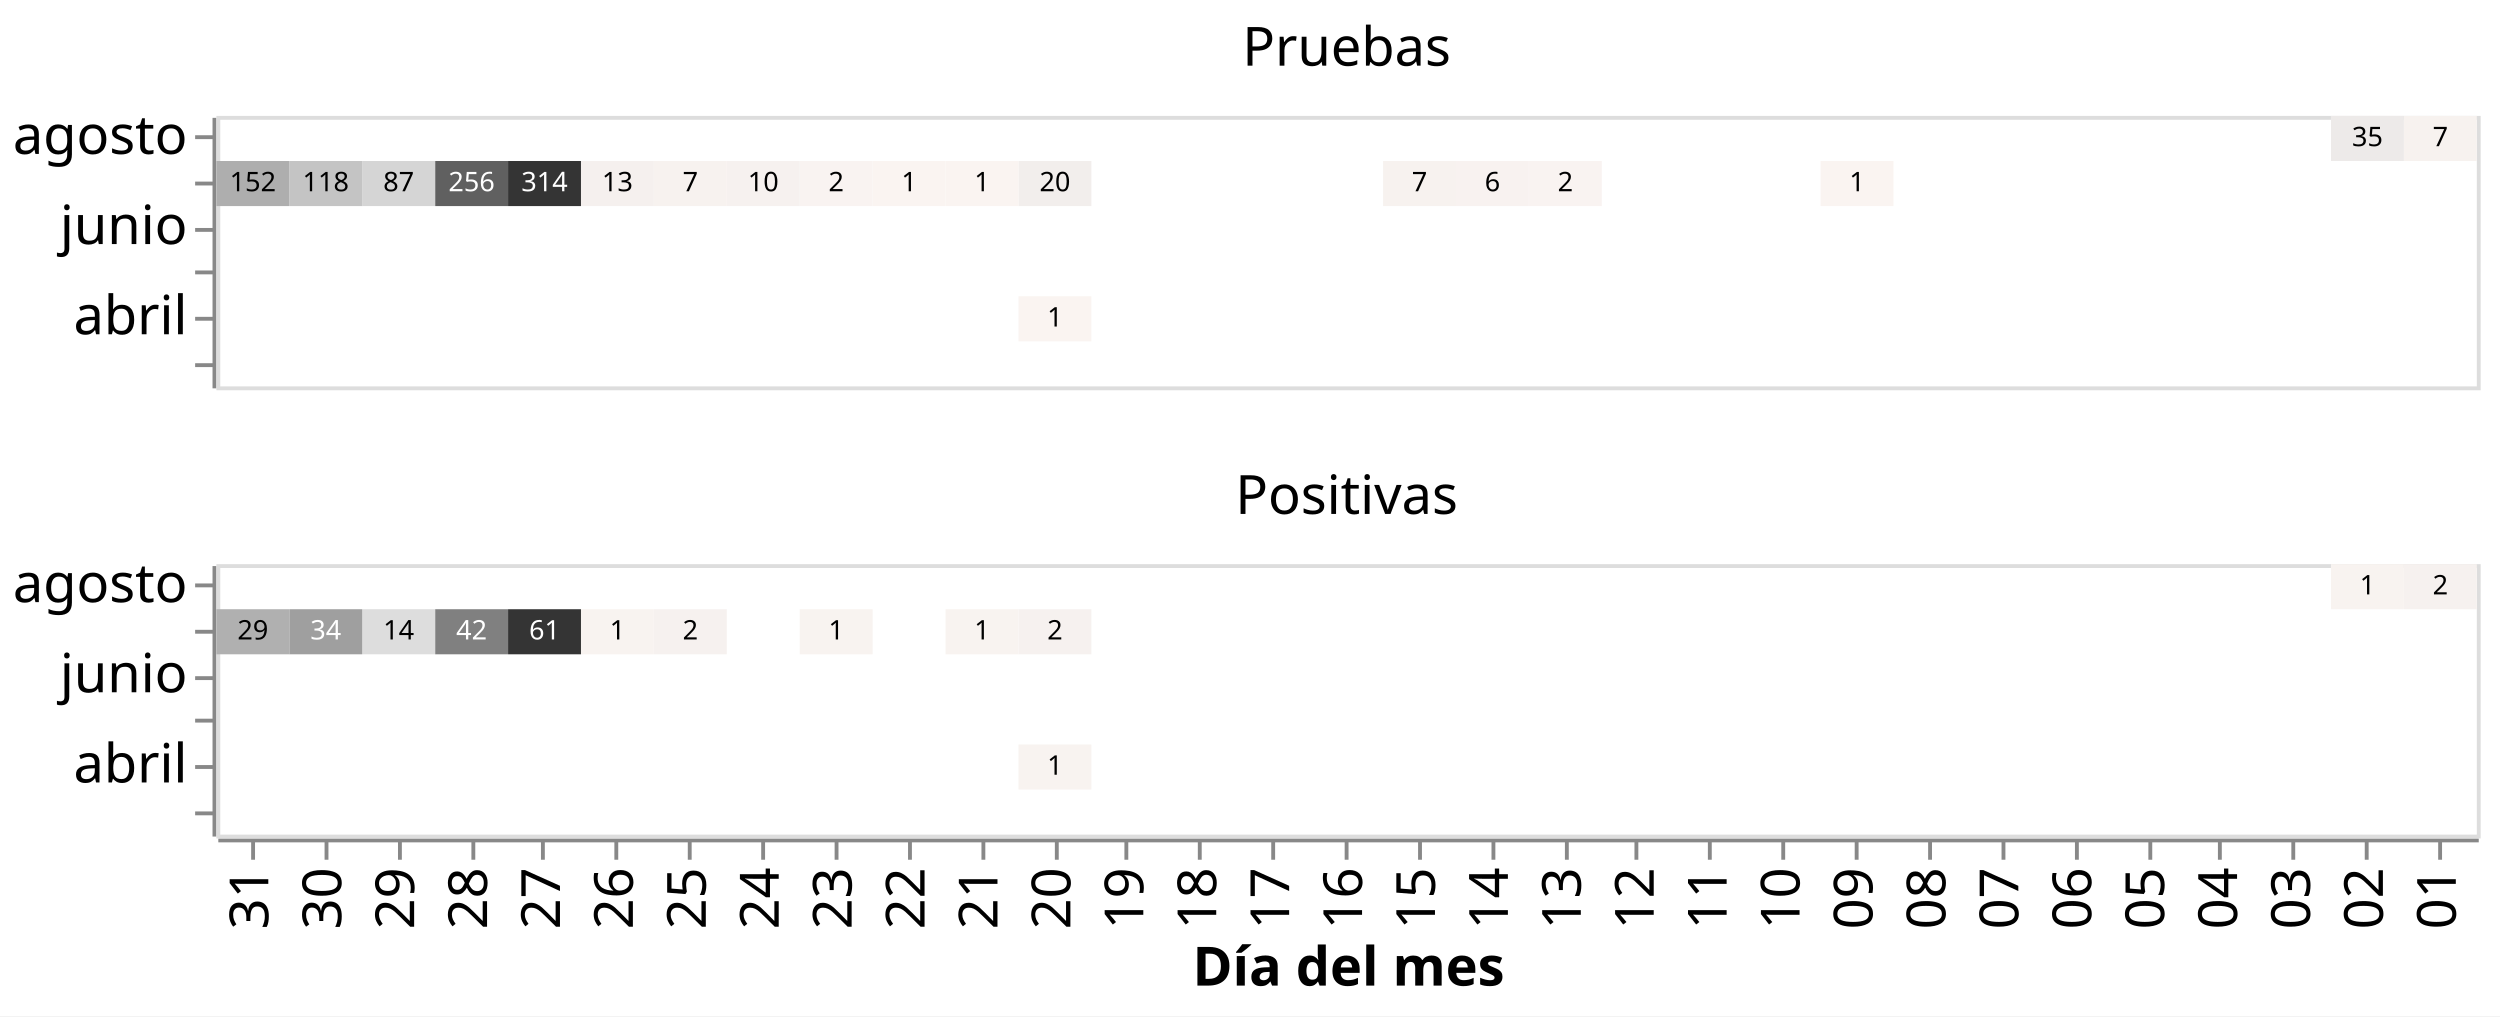
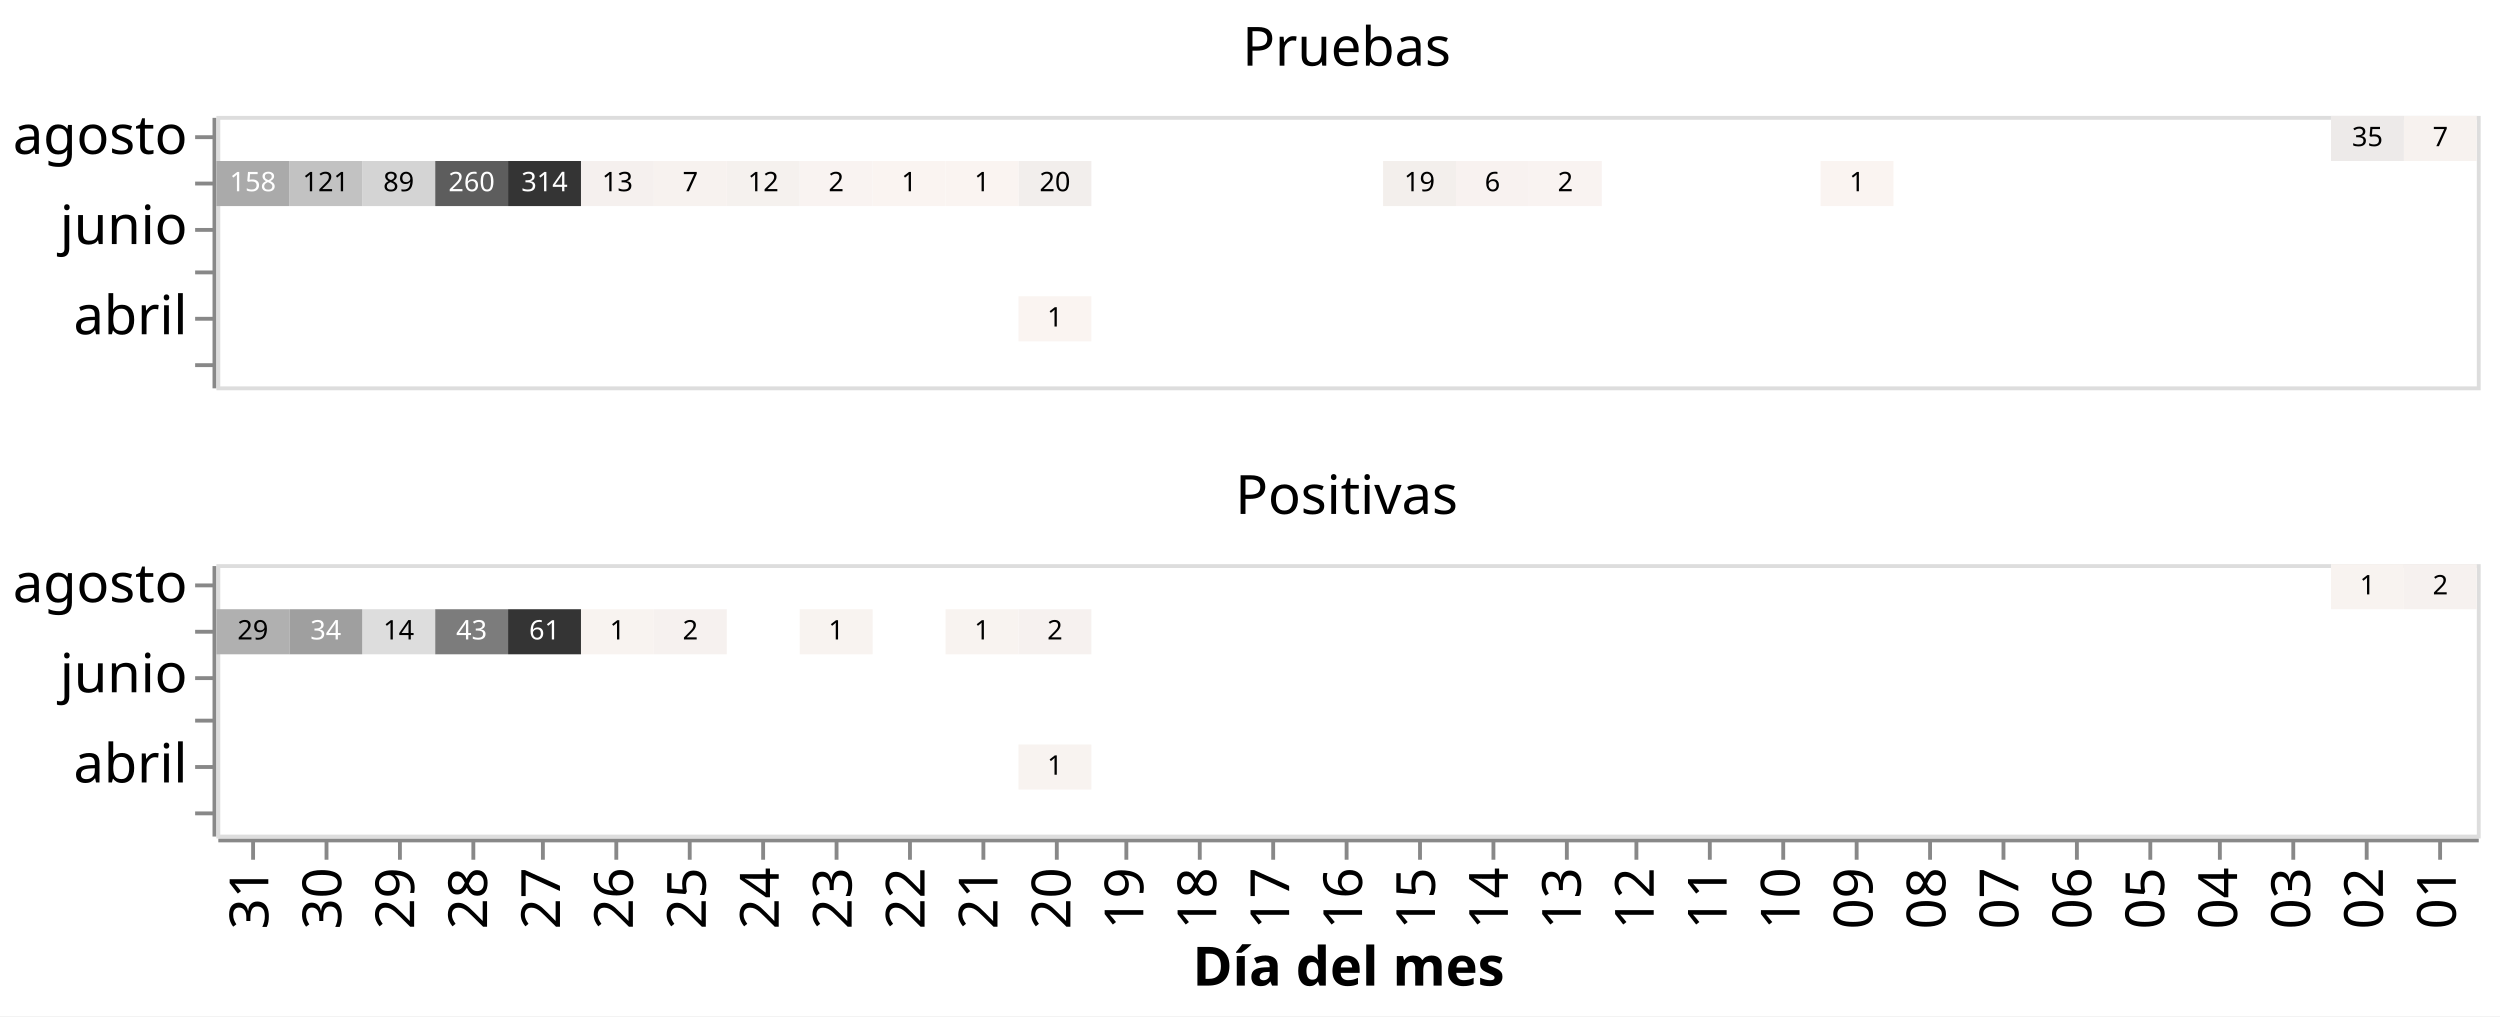
<svg xmlns="http://www.w3.org/2000/svg" class="marks" width="647" height="263" viewBox="0 0 647 263" version="1.1">
  <rect width="647" height="263" style="fill: white;" />
  <g transform="translate(56,30)">
    <g class="mark-group role-frame root">
      <g transform="translate(0,0)">
        <path class="background" d="M0,0h0v0h0Z" style="fill: none;" />
        <g>
          <g class="mark-group role-row-header row_header">
            <g transform="translate(-1,0)">
              <path class="background" d="M0,0h0v70h0Z" style="fill: none;" />
              <g>
                <g class="mark-group role-axis">
                  <g transform="translate(0.5,0.5)">
                    <path class="background" d="M0,0h0v0h0Z" style="pointer-events: none; fill: none;" />
                    <g>
                      <g class="mark-rule role-axis-tick" style="pointer-events: none;">
                        <line transform="translate(0,5)" x2="-5" y2="0" style="fill: none; stroke: #888; stroke-width: 1; opacity: 1;" />
                        <line transform="translate(0,17)" x2="-5" y2="0" style="fill: none; stroke: #888; stroke-width: 1; opacity: 1;" />
                        <line transform="translate(0,29)" x2="-5" y2="0" style="fill: none; stroke: #888; stroke-width: 1; opacity: 1;" />
                        <line transform="translate(0,40)" x2="-5" y2="0" style="fill: none; stroke: #888; stroke-width: 1; opacity: 1;" />
                        <line transform="translate(0,52)" x2="-5" y2="0" style="fill: none; stroke: #888; stroke-width: 1; opacity: 1;" />
                        <line transform="translate(0,64)" x2="-5" y2="0" style="fill: none; stroke: #888; stroke-width: 1; opacity: 1;" />
                      </g>
                      <g class="mark-text role-axis-label" style="pointer-events: none;">
                        <text text-anchor="end" transform="translate(-7,9.333333)" style="font-family: sans-serif; font-size: 14px; fill: #000; opacity: 1;">agosto</text>
                        <text text-anchor="end" transform="translate(-7,21)" style="font-family: sans-serif; font-size: 14px; fill: #000; opacity: 0;">julio</text>
                        <text text-anchor="end" transform="translate(-7,32.66667)" style="font-family: sans-serif; font-size: 14px; fill: #000; opacity: 1;">junio</text>
                        <text text-anchor="end" transform="translate(-7,44.33333)" style="font-family: sans-serif; font-size: 14px; fill: #000; opacity: 0;">mayo</text>
                        <text text-anchor="end" transform="translate(-7,56)" style="font-family: sans-serif; font-size: 14px; fill: #000; opacity: 1;">abril</text>
                        <text text-anchor="end" transform="translate(-7,67.66667)" style="font-family: sans-serif; font-size: 14px; fill: #000; opacity: 0;">marzo</text>
                      </g>
                      <g class="mark-rule role-axis-domain" style="pointer-events: none;">
                        <line transform="translate(0,0)" x2="0" y2="70" style="fill: none; stroke: #888; stroke-width: 1; opacity: 1;" />
                      </g>
                    </g>
                    <path class="foreground" d="" style="pointer-events: none; display: none; fill: none;" />
                  </g>
                </g>
              </g>
              <path class="foreground" d="" style="display: none; fill: none;" />
            </g>
            <g transform="translate(-1,116)">
              <path class="background" d="M0,0h0v70h0Z" style="fill: none;" />
              <g>
                <g class="mark-group role-axis">
                  <g transform="translate(0.5,0.5)">
                    <path class="background" d="M0,0h0v0h0Z" style="pointer-events: none; fill: none;" />
                    <g>
                      <g class="mark-rule role-axis-tick" style="pointer-events: none;">
                        <line transform="translate(0,5)" x2="-5" y2="0" style="fill: none; stroke: #888; stroke-width: 1; opacity: 1;" />
                        <line transform="translate(0,17)" x2="-5" y2="0" style="fill: none; stroke: #888; stroke-width: 1; opacity: 1;" />
                        <line transform="translate(0,29)" x2="-5" y2="0" style="fill: none; stroke: #888; stroke-width: 1; opacity: 1;" />
                        <line transform="translate(0,40)" x2="-5" y2="0" style="fill: none; stroke: #888; stroke-width: 1; opacity: 1;" />
                        <line transform="translate(0,52)" x2="-5" y2="0" style="fill: none; stroke: #888; stroke-width: 1; opacity: 1;" />
                        <line transform="translate(0,64)" x2="-5" y2="0" style="fill: none; stroke: #888; stroke-width: 1; opacity: 1;" />
                      </g>
                      <g class="mark-text role-axis-label" style="pointer-events: none;">
                        <text text-anchor="end" transform="translate(-7,9.333333)" style="font-family: sans-serif; font-size: 14px; fill: #000; opacity: 1;">agosto</text>
                        <text text-anchor="end" transform="translate(-7,21)" style="font-family: sans-serif; font-size: 14px; fill: #000; opacity: 0;">julio</text>
                        <text text-anchor="end" transform="translate(-7,32.66667)" style="font-family: sans-serif; font-size: 14px; fill: #000; opacity: 1;">junio</text>
                        <text text-anchor="end" transform="translate(-7,44.33333)" style="font-family: sans-serif; font-size: 14px; fill: #000; opacity: 0;">mayo</text>
                        <text text-anchor="end" transform="translate(-7,56)" style="font-family: sans-serif; font-size: 14px; fill: #000; opacity: 1;">abril</text>
                        <text text-anchor="end" transform="translate(-7,67.66667)" style="font-family: sans-serif; font-size: 14px; fill: #000; opacity: 0;">marzo</text>
                      </g>
                      <g class="mark-rule role-axis-domain" style="pointer-events: none;">
                        <line transform="translate(0,0)" x2="0" y2="70" style="fill: none; stroke: #888; stroke-width: 1; opacity: 1;" />
                      </g>
                    </g>
                    <path class="foreground" d="" style="pointer-events: none; display: none; fill: none;" />
                  </g>
                </g>
              </g>
              <path class="foreground" d="" style="display: none; fill: none;" />
            </g>
          </g>
          <g class="mark-group role-column-footer column_footer">
            <g transform="translate(0,187)">
              <path class="background" d="M0,0h585v0h-585Z" style="fill: none;" />
              <g>
                <g class="mark-group role-axis">
                  <g transform="translate(0.5,0.5)">
                    <path class="background" d="M0,0h0v0h0Z" style="pointer-events: none; fill: none;" />
                    <g>
                      <g class="mark-rule role-axis-tick" style="pointer-events: none;">
                        <line transform="translate(9,0)" x2="0" y2="5" style="fill: none; stroke: #888; stroke-width: 1; opacity: 1;" />
                        <line transform="translate(28,0)" x2="0" y2="5" style="fill: none; stroke: #888; stroke-width: 1; opacity: 1;" />
                        <line transform="translate(47,0)" x2="0" y2="5" style="fill: none; stroke: #888; stroke-width: 1; opacity: 1;" />
                        <line transform="translate(66,0)" x2="0" y2="5" style="fill: none; stroke: #888; stroke-width: 1; opacity: 1;" />
                        <line transform="translate(84,0)" x2="0" y2="5" style="fill: none; stroke: #888; stroke-width: 1; opacity: 1;" />
                        <line transform="translate(103,0)" x2="0" y2="5" style="fill: none; stroke: #888; stroke-width: 1; opacity: 1;" />
                        <line transform="translate(122,0)" x2="0" y2="5" style="fill: none; stroke: #888; stroke-width: 1; opacity: 1;" />
                        <line transform="translate(141,0)" x2="0" y2="5" style="fill: none; stroke: #888; stroke-width: 1; opacity: 1;" />
                        <line transform="translate(160,0)" x2="0" y2="5" style="fill: none; stroke: #888; stroke-width: 1; opacity: 1;" />
                        <line transform="translate(179,0)" x2="0" y2="5" style="fill: none; stroke: #888; stroke-width: 1; opacity: 1;" />
                        <line transform="translate(198,0)" x2="0" y2="5" style="fill: none; stroke: #888; stroke-width: 1; opacity: 1;" />
                        <line transform="translate(217,0)" x2="0" y2="5" style="fill: none; stroke: #888; stroke-width: 1; opacity: 1;" />
                        <line transform="translate(235,0)" x2="0" y2="5" style="fill: none; stroke: #888; stroke-width: 1; opacity: 1;" />
                        <line transform="translate(254,0)" x2="0" y2="5" style="fill: none; stroke: #888; stroke-width: 1; opacity: 1;" />
                        <line transform="translate(273,0)" x2="0" y2="5" style="fill: none; stroke: #888; stroke-width: 1; opacity: 1;" />
                        <line transform="translate(292,0)" x2="0" y2="5" style="fill: none; stroke: #888; stroke-width: 1; opacity: 1;" />
                        <line transform="translate(311,0)" x2="0" y2="5" style="fill: none; stroke: #888; stroke-width: 1; opacity: 1;" />
                        <line transform="translate(330,0)" x2="0" y2="5" style="fill: none; stroke: #888; stroke-width: 1; opacity: 1;" />
                        <line transform="translate(349,0)" x2="0" y2="5" style="fill: none; stroke: #888; stroke-width: 1; opacity: 1;" />
                        <line transform="translate(367,0)" x2="0" y2="5" style="fill: none; stroke: #888; stroke-width: 1; opacity: 1;" />
                        <line transform="translate(386,0)" x2="0" y2="5" style="fill: none; stroke: #888; stroke-width: 1; opacity: 1;" />
                        <line transform="translate(405,0)" x2="0" y2="5" style="fill: none; stroke: #888; stroke-width: 1; opacity: 1;" />
                        <line transform="translate(424,0)" x2="0" y2="5" style="fill: none; stroke: #888; stroke-width: 1; opacity: 1;" />
                        <line transform="translate(443,0)" x2="0" y2="5" style="fill: none; stroke: #888; stroke-width: 1; opacity: 1;" />
                        <line transform="translate(462,0)" x2="0" y2="5" style="fill: none; stroke: #888; stroke-width: 1; opacity: 1;" />
                        <line transform="translate(481,0)" x2="0" y2="5" style="fill: none; stroke: #888; stroke-width: 1; opacity: 1;" />
                        <line transform="translate(500,0)" x2="0" y2="5" style="fill: none; stroke: #888; stroke-width: 1; opacity: 1;" />
                        <line transform="translate(518,0)" x2="0" y2="5" style="fill: none; stroke: #888; stroke-width: 1; opacity: 1;" />
                        <line transform="translate(537,0)" x2="0" y2="5" style="fill: none; stroke: #888; stroke-width: 1; opacity: 1;" />
                        <line transform="translate(556,0)" x2="0" y2="5" style="fill: none; stroke: #888; stroke-width: 1; opacity: 1;" />
                        <line transform="translate(575,0)" x2="0" y2="5" style="fill: none; stroke: #888; stroke-width: 1; opacity: 1;" />
                      </g>
                      <g class="mark-text role-axis-label" style="pointer-events: none;">
                        <text text-anchor="end" transform="translate(8.935484,7) rotate(270) translate(0,4)" style="font-family: sans-serif; font-size: 14px; fill: #000; opacity: 1;">31</text>
                        <text text-anchor="end" transform="translate(27.80645,7) rotate(270) translate(0,4)" style="font-family: sans-serif; font-size: 14px; fill: #000; opacity: 1;">30</text>
                        <text text-anchor="end" transform="translate(46.67742,7) rotate(270) translate(0,4)" style="font-family: sans-serif; font-size: 14px; fill: #000; opacity: 1;">29</text>
                        <text text-anchor="end" transform="translate(65.54839,7) rotate(270) translate(0,4)" style="font-family: sans-serif; font-size: 14px; fill: #000; opacity: 1;">28</text>
                        <text text-anchor="end" transform="translate(84.41935,7) rotate(270) translate(0,4)" style="font-family: sans-serif; font-size: 14px; fill: #000; opacity: 1;">27</text>
                        <text text-anchor="end" transform="translate(103.2903,7) rotate(270) translate(0,4)" style="font-family: sans-serif; font-size: 14px; fill: #000; opacity: 1;">26</text>
                        <text text-anchor="end" transform="translate(122.1613,7) rotate(270) translate(0,4)" style="font-family: sans-serif; font-size: 14px; fill: #000; opacity: 1;">25</text>
                        <text text-anchor="end" transform="translate(141.0323,7) rotate(270) translate(0,4)" style="font-family: sans-serif; font-size: 14px; fill: #000; opacity: 1;">24</text>
                        <text text-anchor="end" transform="translate(159.9032,7) rotate(270) translate(0,4)" style="font-family: sans-serif; font-size: 14px; fill: #000; opacity: 1;">23</text>
                        <text text-anchor="end" transform="translate(178.7742,7) rotate(270) translate(0,4)" style="font-family: sans-serif; font-size: 14px; fill: #000; opacity: 1;">22</text>
                        <text text-anchor="end" transform="translate(197.6452,7) rotate(270) translate(0,4)" style="font-family: sans-serif; font-size: 14px; fill: #000; opacity: 1;">21</text>
                        <text text-anchor="end" transform="translate(216.5161,7) rotate(270) translate(0,4)" style="font-family: sans-serif; font-size: 14px; fill: #000; opacity: 1;">20</text>
                        <text text-anchor="end" transform="translate(235.3871,7) rotate(270) translate(0,4)" style="font-family: sans-serif; font-size: 14px; fill: #000; opacity: 1;">19</text>
                        <text text-anchor="end" transform="translate(254.2581,7) rotate(270) translate(0,4)" style="font-family: sans-serif; font-size: 14px; fill: #000; opacity: 1;">18</text>
                        <text text-anchor="end" transform="translate(273.129,7) rotate(270) translate(0,4)" style="font-family: sans-serif; font-size: 14px; fill: #000; opacity: 1;">17</text>
                        <text text-anchor="end" transform="translate(292,7) rotate(270) translate(0,4)" style="font-family: sans-serif; font-size: 14px; fill: #000; opacity: 1;">16</text>
                        <text text-anchor="end" transform="translate(310.871,7) rotate(270) translate(0,4)" style="font-family: sans-serif; font-size: 14px; fill: #000; opacity: 1;">15</text>
                        <text text-anchor="end" transform="translate(329.7419,7) rotate(270) translate(0,4)" style="font-family: sans-serif; font-size: 14px; fill: #000; opacity: 1;">14</text>
                        <text text-anchor="end" transform="translate(348.6129,7) rotate(270) translate(0,4)" style="font-family: sans-serif; font-size: 14px; fill: #000; opacity: 1;">13</text>
                        <text text-anchor="end" transform="translate(367.4839,7) rotate(270) translate(0,4)" style="font-family: sans-serif; font-size: 14px; fill: #000; opacity: 1;">12</text>
                        <text text-anchor="end" transform="translate(386.3548,7) rotate(270) translate(0,4)" style="font-family: sans-serif; font-size: 14px; fill: #000; opacity: 1;">11</text>
                        <text text-anchor="end" transform="translate(405.2258,7) rotate(270) translate(0,4)" style="font-family: sans-serif; font-size: 14px; fill: #000; opacity: 1;">10</text>
                        <text text-anchor="end" transform="translate(424.0968,7) rotate(270) translate(0,4)" style="font-family: sans-serif; font-size: 14px; fill: #000; opacity: 1;">09</text>
                        <text text-anchor="end" transform="translate(442.9677,7) rotate(270) translate(0,4)" style="font-family: sans-serif; font-size: 14px; fill: #000; opacity: 1;">08</text>
                        <text text-anchor="end" transform="translate(461.8387,7) rotate(270) translate(0,4)" style="font-family: sans-serif; font-size: 14px; fill: #000; opacity: 1;">07</text>
                        <text text-anchor="end" transform="translate(480.7097,7) rotate(270) translate(0,4)" style="font-family: sans-serif; font-size: 14px; fill: #000; opacity: 1;">06</text>
                        <text text-anchor="end" transform="translate(499.5806,7) rotate(270) translate(0,4)" style="font-family: sans-serif; font-size: 14px; fill: #000; opacity: 1;">05</text>
                        <text text-anchor="end" transform="translate(518.4516,7) rotate(270) translate(0,4)" style="font-family: sans-serif; font-size: 14px; fill: #000; opacity: 1;">04</text>
                        <text text-anchor="end" transform="translate(537.3226,7) rotate(270) translate(0,4)" style="font-family: sans-serif; font-size: 14px; fill: #000; opacity: 1;">03</text>
                        <text text-anchor="end" transform="translate(556.1935,7) rotate(270) translate(0,4)" style="font-family: sans-serif; font-size: 14px; fill: #000; opacity: 1;">02</text>
                        <text text-anchor="end" transform="translate(575.0645,7) rotate(270) translate(0,4)" style="font-family: sans-serif; font-size: 14px; fill: #000; opacity: 1;">01</text>
                      </g>
                      <g class="mark-rule role-axis-domain" style="pointer-events: none;">
                        <line transform="translate(0,0)" x2="585" y2="0" style="fill: none; stroke: #888; stroke-width: 1; opacity: 1;" />
                      </g>
                      <g class="mark-text role-axis-title" style="pointer-events: none;">
                        <text text-anchor="middle" transform="translate(292.5,37.57227)" style="font-family: sans-serif; font-size: 14px; font-weight: bold; fill: #000; opacity: 1;">Día del mes</text>
                      </g>
                    </g>
                    <path class="foreground" d="" style="pointer-events: none; display: none; fill: none;" />
                  </g>
                </g>
              </g>
              <path class="foreground" d="" style="display: none; fill: none;" />
            </g>
          </g>
          <g class="mark-group role-scope cell">
            <g transform="translate(0,0)">
              <path class="background" d="M0.5,0.5h585v70h-585Z" style="fill: none; stroke: #ddd;" />
              <g>
                <g class="mark-rect role-mark child_layer_0_marks">
                  <path d="M207.581,46.667h18.871v11.667h-18.871Z" style="fill: rgb(250, 244, 241);" />
                  <path d="M415.161,11.667h18.871v11.667h-18.871Z" style="fill: rgb(250, 244, 241);" />
                  <path d="M339.677,11.667h18.871v11.667h-18.871Z" style="fill: rgb(249, 243, 241);" />
                  <path d="M320.806,11.667h18.871v11.667h-18.871Z" style="fill: rgb(248, 242, 240);" />
-                   <path d="M301.935,11.667h18.871v11.667h-18.871Z" style="fill: rgb(247, 242, 239);" />
+                   <path d="M301.935,11.667h18.871v11.667h-18.871Z" style="fill: rgb(243, 239, 236);" />
                  <path d="M207.581,11.667h18.871v11.667h-18.871Z" style="fill: rgb(242, 238, 236);" />
                  <path d="M188.71,11.667h18.871v11.667h-18.871Z" style="fill: rgb(250, 244, 241);" />
                  <path d="M169.839,11.667h18.871v11.667h-18.871Z" style="fill: rgb(250, 244, 241);" />
                  <path d="M150.968,11.667h18.871v11.667h-18.871Z" style="fill: rgb(249, 243, 241);" />
-                   <path d="M132.097,11.667h18.871v11.667h-18.871Z" style="fill: rgb(246, 241, 239);" />
+                   <path d="M132.097,11.667h18.871v11.667h-18.871Z" style="fill: rgb(245, 241, 238);" />
                  <path d="M113.226,11.667h18.871v11.667h-18.871Z" style="fill: rgb(247, 242, 239);" />
                  <path d="M94.355,11.667h18.871v11.667h-18.871Z" style="fill: rgb(245, 240, 238);" />
                  <path d="M75.484,11.667h18.871v11.667h-18.871Z" style="fill: rgb(52, 52, 52);" />
-                   <path d="M56.613,11.667h18.871v11.667h-18.871Z" style="fill: rgb(96, 96, 96);" />
-                   <path d="M37.742,11.667h18.871v11.667h-18.871Z" style="fill: rgb(213, 213, 213);" />
-                   <path d="M18.871,11.667h18.871v11.667h-18.871Z" style="fill: rgb(196, 196, 196);" />
-                   <path d="M0,11.667h18.871v11.667h-18.871Z" style="fill: rgb(174, 174, 174);" />
+                   <path d="M56.613,11.667h18.871v11.667h-18.871Z" style="fill: rgb(93, 93, 93);" />
+                   <path d="M37.742,11.667h18.871v11.667h-18.871Z" style="fill: rgb(212, 212, 212);" />
+                   <path d="M18.871,11.667h18.871v11.667h-18.871Z" style="fill: rgb(194, 194, 194);" />
+                   <path d="M0,11.667h18.871v11.667h-18.871Z" style="fill: rgb(170, 170, 170);" />
                  <path d="M566.129,0h18.871v11.667h-18.871Z" style="fill: rgb(247, 242, 239);" />
                  <path d="M547.258,0h18.871v11.667h-18.871Z" style="fill: rgb(237, 234, 233);" />
                </g>
                <g class="mark-text role-mark child_layer_1_marks">
                  <text text-anchor="middle" transform="translate(217.0161,54.5)" style="font-family: sans-serif; font-size: 7px; fill: black;">1</text>
                  <text text-anchor="middle" transform="translate(424.5968,19.5)" style="font-family: sans-serif; font-size: 7px; fill: black;">1</text>
                  <text text-anchor="middle" transform="translate(349.1129,19.5)" style="font-family: sans-serif; font-size: 7px; fill: black;">2</text>
                  <text text-anchor="middle" transform="translate(330.2419,19.5)" style="font-family: sans-serif; font-size: 7px; fill: black;">6</text>
-                   <text text-anchor="middle" transform="translate(311.371,19.5)" style="font-family: sans-serif; font-size: 7px; fill: black;">7</text>
+                   <text text-anchor="middle" transform="translate(311.371,19.5)" style="font-family: sans-serif; font-size: 7px; fill: black;">19</text>
                  <text text-anchor="middle" transform="translate(217.0161,19.5)" style="font-family: sans-serif; font-size: 7px; fill: black;">20</text>
                  <text text-anchor="middle" transform="translate(198.1452,19.5)" style="font-family: sans-serif; font-size: 7px; fill: black;">1</text>
                  <text text-anchor="middle" transform="translate(179.2742,19.5)" style="font-family: sans-serif; font-size: 7px; fill: black;">1</text>
                  <text text-anchor="middle" transform="translate(160.4032,19.5)" style="font-family: sans-serif; font-size: 7px; fill: black;">2</text>
-                   <text text-anchor="middle" transform="translate(141.5323,19.5)" style="font-family: sans-serif; font-size: 7px; fill: black;">10</text>
+                   <text text-anchor="middle" transform="translate(141.5323,19.5)" style="font-family: sans-serif; font-size: 7px; fill: black;">12</text>
                  <text text-anchor="middle" transform="translate(122.6613,19.5)" style="font-family: sans-serif; font-size: 7px; fill: black;">7</text>
                  <text text-anchor="middle" transform="translate(103.7903,19.5)" style="font-family: sans-serif; font-size: 7px; fill: black;">13</text>
                  <text text-anchor="middle" transform="translate(84.91935,19.5)" style="font-family: sans-serif; font-size: 7px; fill: white;">314</text>
-                   <text text-anchor="middle" transform="translate(66.04839,19.5)" style="font-family: sans-serif; font-size: 7px; fill: white;">256</text>
-                   <text text-anchor="middle" transform="translate(47.17742,19.5)" style="font-family: sans-serif; font-size: 7px; fill: black;">87</text>
-                   <text text-anchor="middle" transform="translate(28.30645,19.5)" style="font-family: sans-serif; font-size: 7px; fill: black;">118</text>
-                   <text text-anchor="middle" transform="translate(9.435484,19.5)" style="font-family: sans-serif; font-size: 7px; fill: black;">152</text>
+                   <text text-anchor="middle" transform="translate(66.04839,19.5)" style="font-family: sans-serif; font-size: 7px; fill: white;">260</text>
+                   <text text-anchor="middle" transform="translate(47.17742,19.5)" style="font-family: sans-serif; font-size: 7px; fill: black;">89</text>
+                   <text text-anchor="middle" transform="translate(28.30645,19.5)" style="font-family: sans-serif; font-size: 7px; fill: black;">121</text>
+                   <text text-anchor="middle" transform="translate(9.435484,19.5)" style="font-family: sans-serif; font-size: 7px; fill: white;">158</text>
                  <text text-anchor="middle" transform="translate(575.5645,7.833333)" style="font-family: sans-serif; font-size: 7px; fill: black;">7</text>
                  <text text-anchor="middle" transform="translate(556.6935,7.833333)" style="font-family: sans-serif; font-size: 7px; fill: black;">35</text>
                </g>
                <g class="mark-group role-title">
                  <g transform="translate(292.5,-24)">
                    <path class="background" d="M0,0h0v0h0Z" style="pointer-events: none; fill: none;" />
                    <g>
                      <g class="mark-text role-title-text" style="pointer-events: none;">
                        <text text-anchor="middle" transform="translate(0,11)" style="font-family: sans-serif; font-size: 14px; fill: #000; opacity: 1;">Pruebas</text>
                      </g>
                    </g>
                    <path class="foreground" d="" style="pointer-events: none; display: none; fill: none;" />
                  </g>
                </g>
              </g>
              <path class="foreground" d="" style="display: none; fill: none;" />
            </g>
            <g transform="translate(0,116)">
              <path class="background" d="M0.5,0.5h585v70h-585Z" style="fill: none; stroke: #ddd;" />
              <g>
                <g class="mark-rect role-mark child_layer_0_marks">
                  <path d="M207.581,46.667h18.871v11.667h-18.871Z" style="fill: rgb(248, 243, 240);" />
                  <path d="M207.581,11.667h18.871v11.667h-18.871Z" style="fill: rgb(246, 241, 239);" />
                  <path d="M188.71,11.667h18.871v11.667h-18.871Z" style="fill: rgb(248, 243, 240);" />
                  <path d="M150.968,11.667h18.871v11.667h-18.871Z" style="fill: rgb(248, 243, 240);" />
                  <path d="M113.226,11.667h18.871v11.667h-18.871Z" style="fill: rgb(246, 241, 239);" />
                  <path d="M94.355,11.667h18.871v11.667h-18.871Z" style="fill: rgb(248, 243, 240);" />
                  <path d="M75.484,11.667h18.871v11.667h-18.871Z" style="fill: rgb(52, 52, 52);" />
-                   <path d="M56.613,11.667h18.871v11.667h-18.871Z" style="fill: rgb(128, 128, 128);" />
+                   <path d="M56.613,11.667h18.871v11.667h-18.871Z" style="fill: rgb(124, 124, 124);" />
                  <path d="M37.742,11.667h18.871v11.667h-18.871Z" style="fill: rgb(221, 221, 221);" />
                  <path d="M18.871,11.667h18.871v11.667h-18.871Z" style="fill: rgb(159, 159, 159);" />
                  <path d="M0,11.667h18.871v11.667h-18.871Z" style="fill: rgb(176, 176, 176);" />
                  <path d="M566.129,0h18.871v11.667h-18.871Z" style="fill: rgb(246, 241, 239);" />
                  <path d="M547.258,0h18.871v11.667h-18.871Z" style="fill: rgb(248, 243, 240);" />
                </g>
                <g class="mark-text role-mark child_layer_1_marks">
                  <text text-anchor="middle" transform="translate(217.0161,54.5)" style="font-family: sans-serif; font-size: 7px; fill: black;">1</text>
                  <text text-anchor="middle" transform="translate(217.0161,19.5)" style="font-family: sans-serif; font-size: 7px; fill: black;">2</text>
                  <text text-anchor="middle" transform="translate(198.1452,19.5)" style="font-family: sans-serif; font-size: 7px; fill: black;">1</text>
                  <text text-anchor="middle" transform="translate(160.4032,19.5)" style="font-family: sans-serif; font-size: 7px; fill: black;">1</text>
                  <text text-anchor="middle" transform="translate(122.6613,19.5)" style="font-family: sans-serif; font-size: 7px; fill: black;">2</text>
                  <text text-anchor="middle" transform="translate(103.7903,19.5)" style="font-family: sans-serif; font-size: 7px; fill: black;">1</text>
                  <text text-anchor="middle" transform="translate(84.91935,19.5)" style="font-family: sans-serif; font-size: 7px; fill: white;">61</text>
-                   <text text-anchor="middle" transform="translate(66.04839,19.5)" style="font-family: sans-serif; font-size: 7px; fill: white;">42</text>
+                   <text text-anchor="middle" transform="translate(66.04839,19.5)" style="font-family: sans-serif; font-size: 7px; fill: white;">43</text>
                  <text text-anchor="middle" transform="translate(47.17742,19.5)" style="font-family: sans-serif; font-size: 7px; fill: black;">14</text>
                  <text text-anchor="middle" transform="translate(28.30645,19.5)" style="font-family: sans-serif; font-size: 7px; fill: white;">34</text>
                  <text text-anchor="middle" transform="translate(9.435484,19.5)" style="font-family: sans-serif; font-size: 7px; fill: black;">29</text>
                  <text text-anchor="middle" transform="translate(575.5645,7.833333)" style="font-family: sans-serif; font-size: 7px; fill: black;">2</text>
                  <text text-anchor="middle" transform="translate(556.6935,7.833333)" style="font-family: sans-serif; font-size: 7px; fill: black;">1</text>
                </g>
                <g class="mark-group role-title">
                  <g transform="translate(292.5,-24)">
                    <path class="background" d="M0,0h0v0h0Z" style="pointer-events: none; fill: none;" />
                    <g>
                      <g class="mark-text role-title-text" style="pointer-events: none;">
                        <text text-anchor="middle" transform="translate(0,11)" style="font-family: sans-serif; font-size: 14px; fill: #000; opacity: 1;">Positivas</text>
                      </g>
                    </g>
                    <path class="foreground" d="" style="pointer-events: none; display: none; fill: none;" />
                  </g>
                </g>
              </g>
              <path class="foreground" d="" style="display: none; fill: none;" />
            </g>
          </g>
        </g>
        <path class="foreground" d="" style="display: none; fill: none;" />
      </g>
    </g>
  </g>
</svg>
